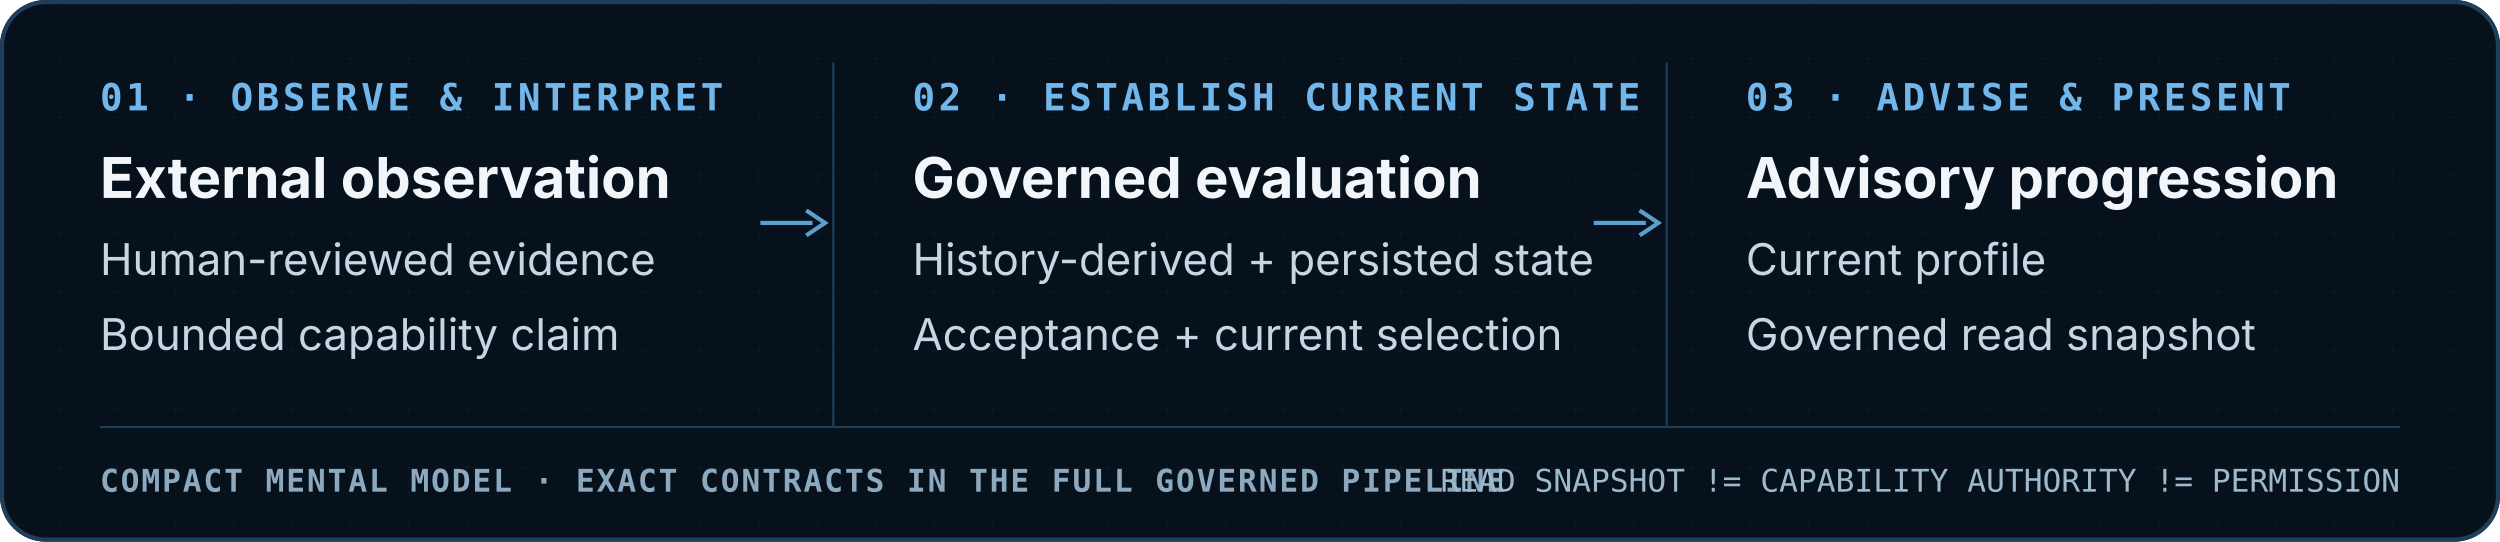
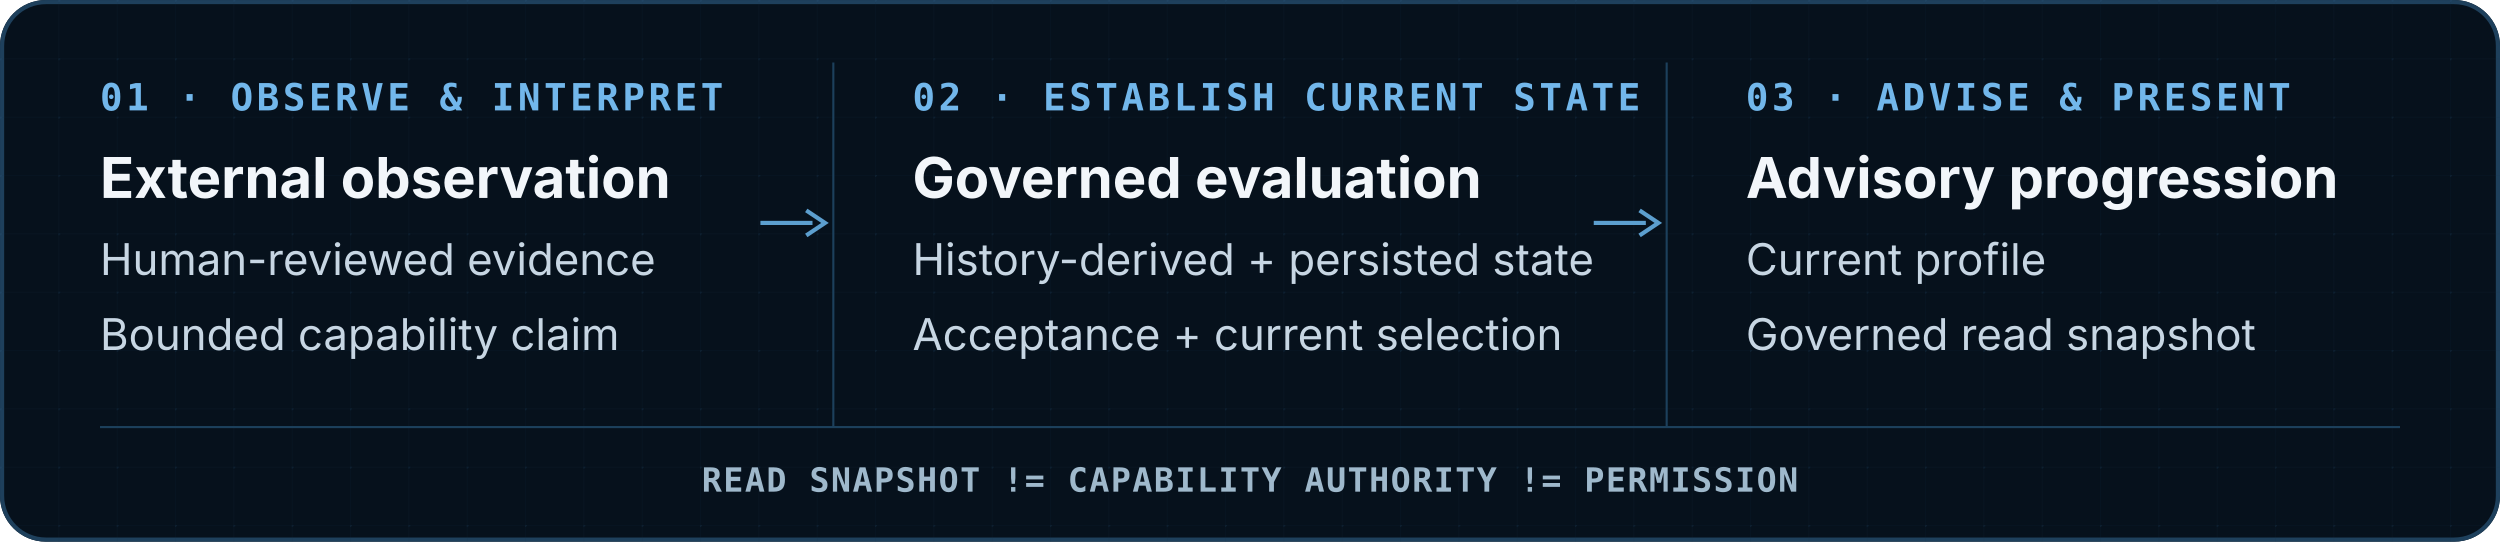
<svg xmlns="http://www.w3.org/2000/svg" width="1200" height="260" viewBox="0 0 1200 260" role="img" aria-labelledby="title desc">
  <defs>
    <pattern id="grid" width="28" height="28" patternUnits="userSpaceOnUse">
      <path d="M28 0H0V28" fill="none" stroke="#17334b" stroke-width="1" opacity=".22" />
      <circle cx="0" cy="0" r="1" fill="#326d9d" opacity=".26" />
    </pattern>
  </defs>
  <rect width="1200" height="260" rx="22" fill="#06111c" />
  <rect x="1" y="1" width="1198" height="258" rx="21" fill="none" stroke="#1e405c" stroke-width="2" />
  <rect width="1200" height="260" rx="22" fill="url(#grid)" opacity=".48" />
  <line x1="400" y1="30" x2="400" y2="205" stroke="#1c405c" />
  <line x1="800" y1="30" x2="800" y2="205" stroke="#1c405c" />
  <text x="48" y="53" fill="#72b7eb" font-family="ui-monospace, SFMono-Regular, Menlo, Consolas, monospace" font-size="18" font-weight="700" letter-spacing="1.7">01 · OBSERVE &amp; INTERPRET</text>
  <text x="48" y="95" fill="#f2f6fa" font-family="Inter, Segoe UI, Arial, sans-serif" font-size="27" font-weight="700">External observation</text>
  <text x="48" y="132" fill="#c7d6e3" font-family="Inter, Segoe UI, Arial, sans-serif" font-size="21">Human-reviewed evidence</text>
  <text x="48" y="168" fill="#c7d6e3" font-family="Inter, Segoe UI, Arial, sans-serif" font-size="21">Bounded capability claim</text>
  <text x="438" y="53" fill="#72b7eb" font-family="ui-monospace, SFMono-Regular, Menlo, Consolas, monospace" font-size="18" font-weight="700" letter-spacing="1.7">02 · ESTABLISH CURRENT STATE</text>
  <text x="438" y="95" fill="#f2f6fa" font-family="Inter, Segoe UI, Arial, sans-serif" font-size="27" font-weight="700">Governed evaluation</text>
  <text x="438" y="132" fill="#c7d6e3" font-family="Inter, Segoe UI, Arial, sans-serif" font-size="21">History-derived + persisted state</text>
  <text x="438" y="168" fill="#c7d6e3" font-family="Inter, Segoe UI, Arial, sans-serif" font-size="21">Acceptance + current selection</text>
  <text x="838" y="53" fill="#72b7eb" font-family="ui-monospace, SFMono-Regular, Menlo, Consolas, monospace" font-size="18" font-weight="700" letter-spacing="1.7">03 · ADVISE &amp; PRESENT</text>
  <text x="838" y="95" fill="#f2f6fa" font-family="Inter, Segoe UI, Arial, sans-serif" font-size="27" font-weight="700">Advisory progression</text>
  <text x="838" y="132" fill="#c7d6e3" font-family="Inter, Segoe UI, Arial, sans-serif" font-size="21">Current profile</text>
  <text x="838" y="168" fill="#c7d6e3" font-family="Inter, Segoe UI, Arial, sans-serif" font-size="21">Governed read snapshot</text>
  <path d="M365 107h25" stroke="#5c9fcf" stroke-width="2" />
  <path d="m387 101 9 6-9 6" fill="none" stroke="#5c9fcf" stroke-width="2" />
  <path d="M765 107h25" stroke="#5c9fcf" stroke-width="2" />
  <path d="m787 101 9 6-9 6" fill="none" stroke="#5c9fcf" stroke-width="2" />
  <line x1="48" y1="205" x2="1152" y2="205" stroke="#1c405c" />
-   <text x="48" y="236" fill="#8da9bf" font-family="ui-monospace, SFMono-Regular, Menlo, Consolas, monospace" font-size="15" font-weight="650" letter-spacing=".9">COMPACT MENTAL MODEL · EXACT CONTRACTS IN THE FULL GOVERNED PIPELINE</text>
-   <text x="1152" y="236" text-anchor="end" fill="#9fb9cc" font-family="ui-monospace, SFMono-Regular, Menlo, Consolas, monospace" font-size="15">READ SNAPSHOT != CAPABILITY AUTHORITY != PERMISSION</text>
+   <text x="600" y="236" text-anchor="middle" fill="#9fb9cc" font-family="ui-monospace, SFMono-Regular, Menlo, Consolas, monospace" font-size="16" font-weight="650" letter-spacing=".7">READ SNAPSHOT != CAPABILITY AUTHORITY != PERMISSION</text>
</svg>
